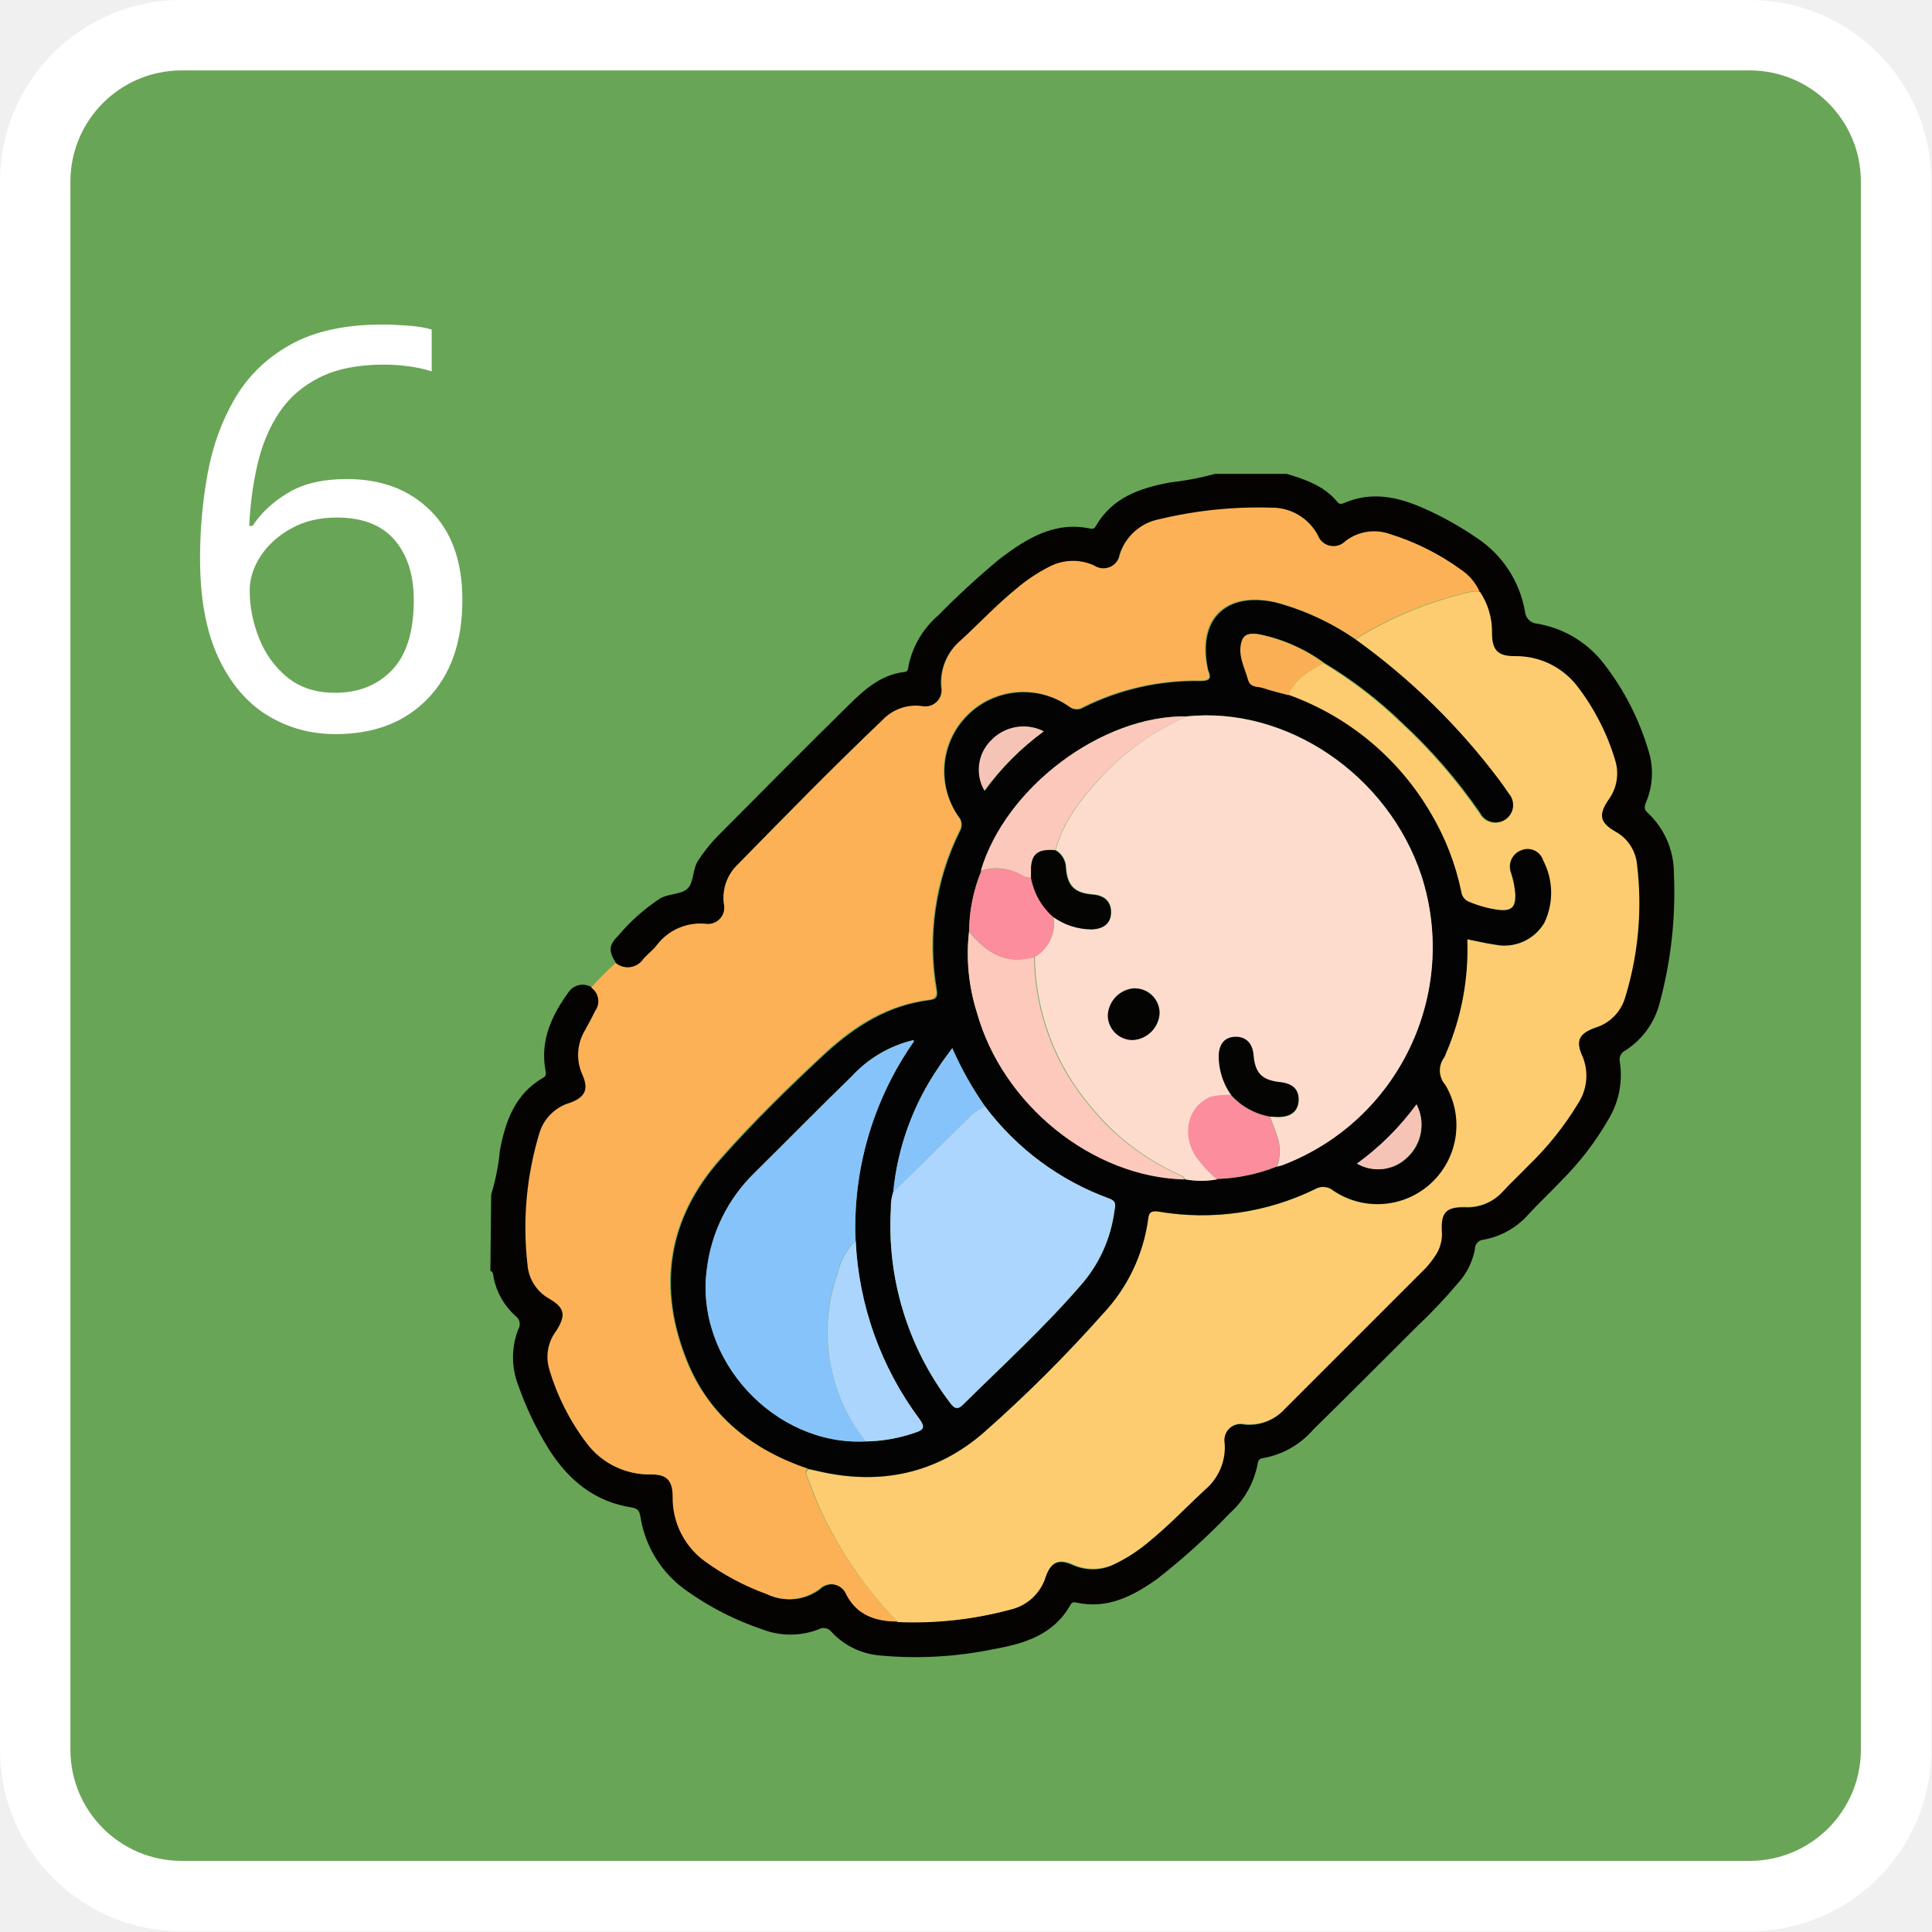
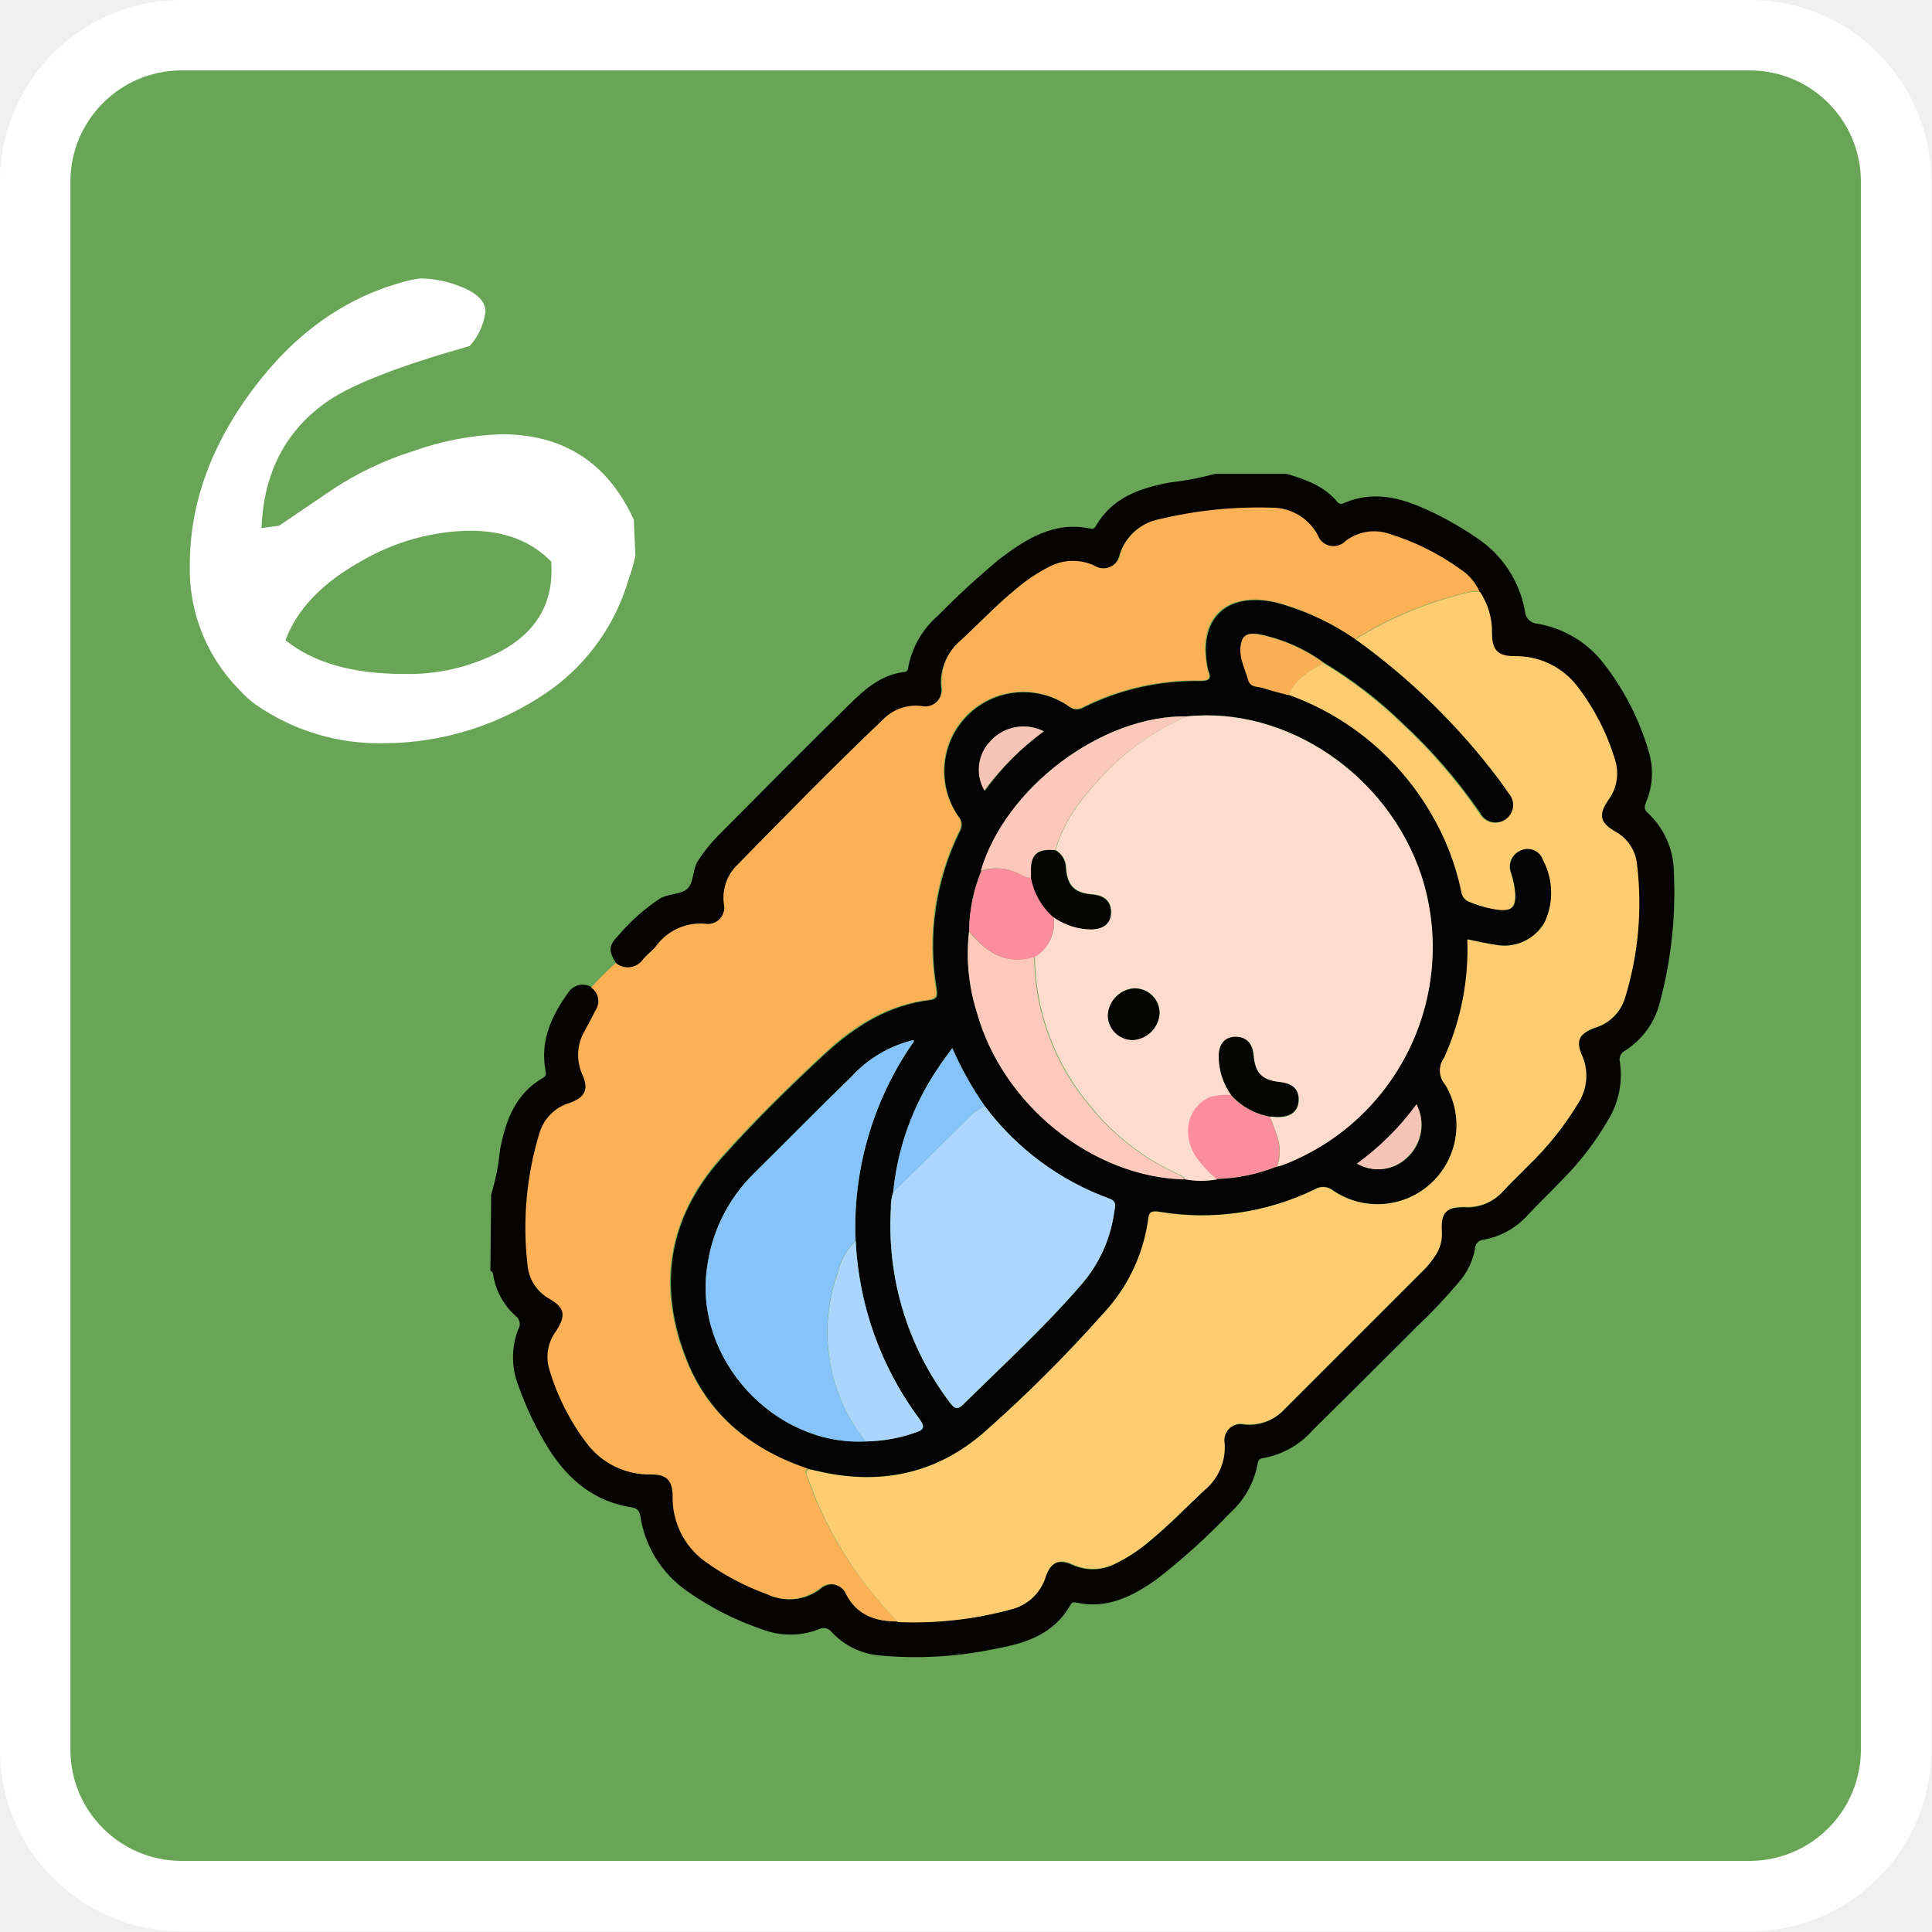
<svg xmlns="http://www.w3.org/2000/svg" viewBox="0 0 192.07 192.07">
  <defs>
-     <style>.cls-1{fill:#69a556;}.cls-2,.cls-3{fill:#fff;}.cls-3{font-size:55.47px;font-family:ACMESecretAgent, "A.C.M.E. Secret Agent";}.cls-4{fill:#040302;}.cls-5{fill:#fdb156;}.cls-6{fill:#fdcc70;}.cls-7{fill:#040303;}.cls-8{fill:#faaf55;}.cls-9{fill:#fddcce;}.cls-10{fill:#acd6fd;}.cls-11{fill:#87c3fb;}.cls-12{fill:#fcc9bc;}.cls-13{fill:#abd5fc;}.cls-14{fill:#fbc8bb;}.cls-15{fill:#fb8d9c;}.cls-16{fill:#f6c4b7;}.cls-17{fill:#040403;}</style>
+     <style>.cls-1{fill:#69a556;}.cls-2{fill:#fff;}.cls-3{fill:#040302;}.cls-4{fill:#fdb156;}.cls-5{fill:#fdcc70;}.cls-6{fill:#040303;}.cls-7{fill:#faaf55;}.cls-8{fill:#fddcce;}.cls-9{fill:#acd6fd;}.cls-10{fill:#87c3fb;}.cls-11{fill:#fcc9bc;}.cls-12{fill:#abd5fc;}.cls-13{fill:#fbc8bb;}.cls-14{fill:#fb8d9c;}.cls-15{fill:#f6c4b7;}.cls-16{fill:#040403;}</style>
  </defs>
  <g id="Capa_2" data-name="Capa 2">
    <g id="Capa_1-2" data-name="Capa 1">
      <rect class="cls-1" x="3.5" y="3.5" width="185.07" height="185.07" rx="14.53" />
      <path class="cls-2" d="M174,7a11.06,11.06,0,0,1,11,11V174a11.07,11.07,0,0,1-11,11H18A11.06,11.06,0,0,1,7,174V18A11.06,11.06,0,0,1,18,7H174m0-7H18A18.05,18.05,0,0,0,0,18V174a18.05,18.05,0,0,0,18,18H174a18.05,18.05,0,0,0,18-18V18A18.05,18.05,0,0,0,174,0Z" />
-       <text class="cls-3" transform="translate(16.84 72.42)">6</text>
-       <path class="cls-4" d="M48.83,118.76a22.11,22.11,0,0,0,.87-4.4c.57-3,1.53-5.61,4.3-7.22.36-.2.27-.45.22-.76-.53-3,.65-5.46,2.32-7.77a1.7,1.7,0,0,1,2.36-.41,1.64,1.64,0,0,1,.39,2.33c-.35.64-.71,1.27-1,1.91a4.73,4.73,0,0,0-.27,4.4c.66,1.46.3,2.26-1.24,2.82a4.45,4.45,0,0,0-3,2.93,32.32,32.32,0,0,0-1.21,13.15,4.23,4.23,0,0,0,2.11,3.36c1.62.93,1.79,1.67.74,3.24a4.27,4.27,0,0,0-.68,3.82,22.77,22.77,0,0,0,3.7,7.32,7.71,7.71,0,0,0,6.35,3.11c1.61,0,2.23.6,2.21,2.23a7.8,7.8,0,0,0,3.2,6.42,25.08,25.08,0,0,0,6.16,3.26,5,5,0,0,0,5.2-.52,1.66,1.66,0,0,1,2.7.56c1.1,2.06,2.89,2.69,5.06,2.67A36.78,36.78,0,0,0,100.5,160a4.78,4.78,0,0,0,3.42-3.24c.51-1.42,1.31-1.8,2.66-1.19a4.87,4.87,0,0,0,4.31-.11,16.08,16.08,0,0,0,3.34-2.2c2-1.61,3.7-3.43,5.55-5.15a5.46,5.46,0,0,0,1.91-4.57,1.65,1.65,0,0,1,2-1.91,4.72,4.72,0,0,0,4-1.53q7-7,14-14a9,9,0,0,0,.85-1.08,3.77,3.77,0,0,0,.74-2.58c-.1-1.85.45-2.44,2.29-2.41a4.7,4.7,0,0,0,3.79-1.54c.8-.88,1.68-1.68,2.5-2.54a30.45,30.45,0,0,0,5-6.25,5,5,0,0,0,.41-4.61c-.7-1.56-.35-2.3,1.27-2.89a4.37,4.37,0,0,0,2.93-2.86,31.9,31.9,0,0,0,1.21-13.38,4.16,4.16,0,0,0-2.13-3.22c-1.56-.89-1.73-1.66-.72-3.15a4.4,4.4,0,0,0,.69-3.93,22.77,22.77,0,0,0-3.72-7.31,7.68,7.68,0,0,0-6.26-3.06c-1.68,0-2.24-.58-2.27-2.29a7.16,7.16,0,0,0-1.2-4.11,5.21,5.21,0,0,0-1.83-2.16,24.4,24.4,0,0,0-7.14-3.57,4.68,4.68,0,0,0-4.34.7A1.67,1.67,0,0,1,131,53.2a5.13,5.13,0,0,0-4.64-2.65,42.27,42.27,0,0,0-11.15,1.14,5.09,5.09,0,0,0-3.92,3.47,1.68,1.68,0,0,1-2.6,1.13,5.06,5.06,0,0,0-4.52.17,16.54,16.54,0,0,0-3.14,2.1c-2,1.6-3.69,3.44-5.55,5.15a5.41,5.41,0,0,0-1.93,4.56,1.68,1.68,0,0,1-2,2,4.52,4.52,0,0,0-3.85,1.36c-4.9,4.67-9.64,9.51-14.38,14.35A4.58,4.58,0,0,0,72,89.87a1.63,1.63,0,0,1-1.82,2,5.42,5.42,0,0,0-4.83,2.1c-.41.5-.94.91-1.36,1.4a1.87,1.87,0,0,1-2.74.4c-.78-1.26-.75-1.78.27-2.82a19.45,19.45,0,0,1,4.1-3.63c.88-.51,2.13-.37,2.75-1s.47-1.86,1-2.71a15.15,15.15,0,0,1,2-2.51c4.31-4.34,8.61-8.69,13-13,1.55-1.53,3.16-3,5.49-3.29.43,0,.42-.37.47-.66a9,9,0,0,1,2.91-4.94,82.43,82.43,0,0,1,6.16-5.66c2.65-2,5.43-3.76,9-3a.45.45,0,0,0,.55-.27c1.64-2.81,4.34-3.75,7.33-4.31a30,30,0,0,0,4.52-.86h7.12c1.89.57,3.74,1.2,5.05,2.81.22.26.46.17.72.06,2.63-1.12,5.17-.61,7.66.47a32,32,0,0,1,5.42,3,11,11,0,0,1,4.84,7.36A1.3,1.3,0,0,0,152.8,62a10.58,10.58,0,0,1,6.71,4.06,26.25,26.25,0,0,1,4.39,8.62,7.41,7.41,0,0,1-.25,5.06c-.18.44-.23.73.17,1.08a8.17,8.17,0,0,1,2.59,6A42.13,42.13,0,0,1,165,99.7a7.94,7.94,0,0,1-3.41,4.73,1,1,0,0,0-.55,1.15,8.56,8.56,0,0,1-1.15,5.73,29,29,0,0,1-4.6,6c-1.1,1.17-2.28,2.27-3.37,3.45a7.78,7.78,0,0,1-4.41,2.48.93.93,0,0,0-.88.94A6.84,6.84,0,0,1,145,127.5a52.89,52.89,0,0,1-4.18,4.42c-3.41,3.4-6.81,6.82-10.26,10.2a8.56,8.56,0,0,1-5,2.84c-.49.06-.49.38-.56.72a8.84,8.84,0,0,1-2.75,4.77A66.73,66.73,0,0,1,115,157c-2.39,1.69-4.93,3-8,2.32-.24-.05-.42-.05-.57.21-1.69,3-4.56,3.87-7.65,4.42a38.34,38.34,0,0,1-11.41.62,7.36,7.36,0,0,1-4.72-2.35,1,1,0,0,0-1.27-.24,7.76,7.76,0,0,1-5.61,0,28.88,28.88,0,0,1-7.52-3.84,11.09,11.09,0,0,1-4.57-7.27c-.08-.51-.17-.88-.84-1-3.75-.56-6.37-2.76-8.33-5.88a32.62,32.62,0,0,1-3-6.3,7.67,7.67,0,0,1,0-5.5,1,1,0,0,0-.27-1.37,7,7,0,0,1-2.15-3.71c-.06-.26,0-.64-.34-.78Z" />
-       <path class="cls-5" d="M61.21,95.74a1.87,1.87,0,0,0,2.74-.4c.42-.49,1-.9,1.36-1.4a5.42,5.42,0,0,1,4.83-2.1,1.63,1.63,0,0,0,1.82-2,4.58,4.58,0,0,1,1.43-3.94c4.74-4.84,9.48-9.68,14.38-14.35a4.52,4.52,0,0,1,3.85-1.36,1.68,1.68,0,0,0,2-2,5.41,5.41,0,0,1,1.93-4.56c1.86-1.71,3.59-3.55,5.55-5.15a16.54,16.54,0,0,1,3.14-2.1,5.06,5.06,0,0,1,4.52-.17,1.68,1.68,0,0,0,2.6-1.13,5.09,5.09,0,0,1,3.92-3.47,42.27,42.27,0,0,1,11.15-1.14A5.13,5.13,0,0,1,131,53.2a1.67,1.67,0,0,0,2.78.57,4.68,4.68,0,0,1,4.34-.7,24.4,24.4,0,0,1,7.14,3.57,5.21,5.21,0,0,1,1.83,2.16,4.22,4.22,0,0,0-.8,0,37.41,37.41,0,0,0-11.58,4.73,25.65,25.65,0,0,0-8-3.7c-4.92-1.07-7.74,1.69-6.69,6.6a.9.9,0,0,0,.06.22c.32.79.1,1-.78,1a25,25,0,0,0-11.63,2.62,1.22,1.22,0,0,1-1.44-.07,7.87,7.87,0,0,0-11,10.92,1.22,1.22,0,0,1,.16,1.42,25.65,25.65,0,0,0-2.34,15.84c.11.65-.08.89-.7,1-4.09.5-7.39,2.54-10.34,5.27-3.62,3.36-7.16,6.82-10.43,10.52-5.27,6-6.31,12.84-3.31,20.19,2.24,5.47,6.55,8.79,12.07,10.64-.4.2-.24.5-.13.78.37,1,.72,1.93,1.13,2.87a39.85,39.85,0,0,0,7.85,11.54c-2.17,0-4-.61-5.06-2.67a1.66,1.66,0,0,0-2.7-.56,5,5,0,0,1-5.2.52,25.08,25.08,0,0,1-6.16-3.26,7.8,7.8,0,0,1-3.2-6.42c0-1.63-.6-2.25-2.21-2.23a7.71,7.71,0,0,1-6.35-3.11,22.77,22.77,0,0,1-3.7-7.32,4.27,4.27,0,0,1,.68-3.82c1-1.57.88-2.31-.74-3.24a4.23,4.23,0,0,1-2.11-3.36,32.32,32.32,0,0,1,1.21-13.15,4.45,4.45,0,0,1,3-2.93c1.54-.56,1.9-1.36,1.24-2.82a4.73,4.73,0,0,1,.27-4.4c.34-.64.7-1.27,1-1.91a1.64,1.64,0,0,0-.39-2.33A28.34,28.34,0,0,1,61.21,95.74Z" />
-       <path class="cls-6" d="M134.75,63.56a37.41,37.41,0,0,1,11.58-4.73,4.22,4.22,0,0,1,.8,0,7.16,7.16,0,0,1,1.2,4.11c0,1.71.59,2.3,2.27,2.29a7.68,7.68,0,0,1,6.26,3.06,22.77,22.77,0,0,1,3.72,7.31,4.4,4.4,0,0,1-.69,3.93c-1,1.49-.84,2.26.72,3.15a4.16,4.16,0,0,1,2.13,3.22,31.9,31.9,0,0,1-1.21,13.38,4.37,4.37,0,0,1-2.93,2.86c-1.62.59-2,1.33-1.27,2.89a5,5,0,0,1-.41,4.61,30.45,30.45,0,0,1-5,6.25c-.82.86-1.7,1.66-2.5,2.54a4.7,4.7,0,0,1-3.79,1.54c-1.84,0-2.39.56-2.29,2.41a3.77,3.77,0,0,1-.74,2.58,9,9,0,0,1-.85,1.08q-7,7-14,14a4.72,4.72,0,0,1-4,1.53,1.65,1.65,0,0,0-2,1.91,5.46,5.46,0,0,1-1.91,4.57c-1.85,1.72-3.6,3.54-5.55,5.15a16.08,16.08,0,0,1-3.34,2.2,4.87,4.87,0,0,1-4.31.11c-1.35-.61-2.15-.23-2.66,1.19A4.78,4.78,0,0,1,100.5,160a36.78,36.78,0,0,1-11.24,1.26,39.85,39.85,0,0,1-7.85-11.54c-.41-.94-.76-1.91-1.13-2.87-.11-.28-.27-.58.13-.78l.78.17c6.23,1.49,11.93.31,16.71-3.92a137.07,137.07,0,0,0,11.7-11.67,17.1,17.1,0,0,0,4.52-9.46c.09-.73.41-.82,1.06-.72a25.63,25.63,0,0,0,15.52-2.23,1.58,1.58,0,0,1,1.83.14,7.84,7.84,0,0,0,11.13-10.5,2.16,2.16,0,0,1-.11-2.74,3.12,3.12,0,0,0,.18-.42,26.1,26.1,0,0,0,2.11-11.33c1,.19,1.85.41,2.74.53a4.6,4.6,0,0,0,4.93-2.18,6.92,6.92,0,0,0-.13-6.19,1.61,1.61,0,0,0-2.17-1,1.73,1.73,0,0,0-1,2.27,9,9,0,0,1,.42,2.13c0,1.26-.38,1.66-1.66,1.53a11.43,11.43,0,0,1-2.86-.77,1.25,1.25,0,0,1-.87-1.06,25.34,25.34,0,0,0-3.07-7.86,26.9,26.9,0,0,0-14.12-11.66c.66-1.62,2.08-2.41,3.49-3.21a43.18,43.18,0,0,1,7.8,6,53.42,53.42,0,0,1,7.72,8.92,1.73,1.73,0,1,0,2.85-1.91c-.31-.48-.65-1-1-1.41A65.78,65.78,0,0,0,134.75,63.56Z" />
-       <path class="cls-7" d="M134.75,63.56A65.78,65.78,0,0,1,149,77.48c.34.46.68.93,1,1.41a1.73,1.73,0,1,1-2.85,1.91,53.42,53.42,0,0,0-7.72-8.92,43.18,43.18,0,0,0-7.8-6,16.48,16.48,0,0,0-6.44-2.83c-.66-.11-1.42-.13-1.67.62-.47,1.37.25,2.6.61,3.88.23.82,1,.65,1.48.83.83.28,1.68.48,2.53.71A26.9,26.9,0,0,1,142.2,80.77a25.34,25.34,0,0,1,3.07,7.86,1.25,1.25,0,0,0,.87,1.06,11.43,11.43,0,0,0,2.86.77c1.28.13,1.69-.27,1.66-1.53a9,9,0,0,0-.42-2.13,1.73,1.73,0,0,1,1-2.27,1.61,1.61,0,0,1,2.17,1,6.92,6.92,0,0,1,.13,6.19,4.6,4.6,0,0,1-4.93,2.18c-.89-.12-1.78-.34-2.74-.53a26.1,26.1,0,0,1-2.11,11.33,3.12,3.12,0,0,1-.18.42,2.16,2.16,0,0,0,.11,2.74,7.84,7.84,0,0,1-11.13,10.5,1.58,1.58,0,0,0-1.83-.14,25.63,25.63,0,0,1-15.52,2.23c-.65-.1-1,0-1.06.72a17.1,17.1,0,0,1-4.52,9.46,137.07,137.07,0,0,1-11.7,11.67c-4.78,4.23-10.48,5.41-16.71,3.92l-.78-.17c-5.52-1.85-9.83-5.17-12.07-10.64-3-7.35-2-14.23,3.31-20.19,3.27-3.7,6.81-7.16,10.43-10.52,3-2.73,6.25-4.77,10.34-5.27.62-.07.81-.31.7-1A25.65,25.65,0,0,1,95.46,82.6a1.22,1.22,0,0,0-.16-1.42,7.87,7.87,0,0,1,11-10.92,1.22,1.22,0,0,0,1.44.07,25,25,0,0,1,11.63-2.62c.88,0,1.1-.24.78-1a.9.9,0,0,1-.06-.22c-1-4.91,1.77-7.67,6.69-6.6A25.65,25.65,0,0,1,134.75,63.56Zm-37.19,23a16.27,16.27,0,0,0-1.22,6,19.3,19.3,0,0,0,.76,8c2.55,9.23,11.5,16.43,20.65,16.65a8.82,8.82,0,0,0,3.2,0,17.56,17.56,0,0,0,6-1.24c.15,0,.3-.06.44-.11a23.19,23.19,0,0,0,13.91-28.8C138,77,127.9,70.18,118,71.22,109.55,71.07,99.94,78.31,97.56,86.59ZM86.05,143.3a15.58,15.58,0,0,0,4.92-.87c.91-.28,1-.58.43-1.37a31.93,31.93,0,0,1-.56-37.48s0-.12,0-.18A12.11,12.11,0,0,0,84.68,107c-3.27,3.17-6.45,6.42-9.69,9.62a16,16,0,0,0-4.72,9.56C69.07,135.15,77,143.76,86.05,143.3Zm2.75-24.76a4.42,4.42,0,0,0-.23,1.58,29.09,29.09,0,0,0,5.86,19.33c.5.68.8.72,1.36.16,3.92-3.87,8-7.59,11.6-11.76a13.83,13.83,0,0,0,3.39-7.39c.07-.49.3-1-.5-1.28A27,27,0,0,1,97.93,110a33.56,33.56,0,0,1-3.26-5.8c-.51.72-1,1.29-1.35,1.89A26.49,26.49,0,0,0,88.8,118.54Zm15-45.83a4.43,4.43,0,0,0-5.29,1,4.09,4.09,0,0,0-.61,4.92A27.15,27.15,0,0,1,103.76,72.71Zm37.06,37.07a26.8,26.8,0,0,1-5.89,5.9,4.13,4.13,0,0,0,5-.64A4.42,4.42,0,0,0,140.82,109.78Z" />
-       <path class="cls-8" d="M128.08,69.11c-.85-.23-1.7-.43-2.53-.71-.53-.18-1.25,0-1.48-.83-.36-1.28-1.08-2.51-.61-3.88.25-.75,1-.73,1.67-.62a16.48,16.48,0,0,1,6.44,2.83C130.16,66.7,128.74,67.49,128.08,69.11Z" />
-       <path class="cls-9" d="M118,71.22c9.93-1,20,5.82,23.32,15.85a23.19,23.19,0,0,1-13.91,28.8c-.14,0-.29.07-.44.11a4.63,4.63,0,0,0,.15-2.55,21.72,21.72,0,0,0-.87-2.41l.8.06c1.29,0,2-.57,2.07-1.64s-.56-1.68-1.87-1.82c-1.77-.19-2.46-.9-2.61-2.7-.1-1.18-.73-1.81-1.79-1.8s-1.59.65-1.66,1.78a6.64,6.64,0,0,0,1.23,4,6.7,6.7,0,0,0-2,.19c-2.16.9-2.88,3.47-1.6,5.72a11.89,11.89,0,0,0,2.2,2.44,8.82,8.82,0,0,1-3.2,0c-.15-.36-.51-.44-.81-.59a23.88,23.88,0,0,1-8.57-6.67,23.28,23.28,0,0,1-5.56-14.87,3.9,3.9,0,0,0,1.86-4,6.64,6.64,0,0,0,3.85,1.24c1.21-.06,1.88-.62,1.89-1.68s-.63-1.68-1.82-1.78c-1.78-.14-2.52-.83-2.66-2.63a2.06,2.06,0,0,0-1.05-1.78c.9-3.2,3-5.65,5.21-7.93A24.92,24.92,0,0,1,118,71.22Zm-5.13,27a2.82,2.82,0,0,0-2.71,2.7,2.47,2.47,0,0,0,2.49,2.44,2.82,2.82,0,0,0,2.65-2.64A2.46,2.46,0,0,0,112.84,98.26Z" />
-       <path class="cls-10" d="M97.93,110a27,27,0,0,0,12.35,9.15c.8.28.57.79.5,1.28a13.83,13.83,0,0,1-3.39,7.39c-3.61,4.17-7.68,7.89-11.6,11.76-.56.56-.86.52-1.36-.16a29.09,29.09,0,0,1-5.86-19.33,4.42,4.42,0,0,1,.23-1.58l7.39-7.28A4.36,4.36,0,0,1,97.93,110Z" />
-       <path class="cls-11" d="M86.05,143.3c-9.07.46-17-8.15-15.78-17.13A16,16,0,0,1,75,116.61c3.24-3.2,6.42-6.45,9.69-9.62a12.11,12.11,0,0,1,6.12-3.59c0,.06.07.15,0,.18a32.48,32.48,0,0,0-5.77,19.77,6.54,6.54,0,0,0-1.79,3.22A17.47,17.47,0,0,0,86.05,143.3Z" />
-       <path class="cls-12" d="M102.81,95.1A23.28,23.28,0,0,0,108.37,110a23.88,23.88,0,0,0,8.57,6.67c.3.15.66.23.81.59-9.15-.22-18.1-7.42-20.65-16.65a19.3,19.3,0,0,1-.76-8C98,94.67,100,96,102.81,95.1Z" />
-       <path class="cls-13" d="M86.05,143.3a17.47,17.47,0,0,1-2.77-16.73,6.54,6.54,0,0,1,1.79-3.22,32.31,32.31,0,0,0,6.33,17.71c.58.79.48,1.09-.43,1.37A15.58,15.58,0,0,1,86.05,143.3Z" />
-       <path class="cls-14" d="M118,71.22a24.92,24.92,0,0,0-7.88,5.36c-2.24,2.28-4.31,4.73-5.21,7.93-1.67-.15-2.34.34-2.41,1.76,0,.33,0,.68,0,1a1.76,1.76,0,0,1-1-.3,4.93,4.93,0,0,0-4-.4C99.94,78.31,109.55,71.07,118,71.22Z" />
-       <path class="cls-15" d="M126.22,111a21.72,21.72,0,0,1,.87,2.41,4.63,4.63,0,0,1-.15,2.55,17.56,17.56,0,0,1-6,1.24,11.89,11.89,0,0,1-2.2-2.44c-1.28-2.25-.56-4.82,1.6-5.72a6.7,6.7,0,0,1,2-.19A6.77,6.77,0,0,0,126.22,111Z" />
-       <path class="cls-15" d="M97.56,86.59a4.93,4.93,0,0,1,4,.4,1.76,1.76,0,0,0,1,.3,6.8,6.8,0,0,0,2.17,3.85,3.9,3.9,0,0,1-1.86,4C100,96,98,94.67,96.34,92.55A16.27,16.27,0,0,1,97.56,86.59Z" />
-       <path class="cls-11" d="M97.93,110a4.36,4.36,0,0,0-1.74,1.23l-7.39,7.28a26.49,26.49,0,0,1,4.52-12.42c.39-.6.84-1.17,1.35-1.89A33.56,33.56,0,0,0,97.93,110Z" />
-       <path class="cls-16" d="M103.76,72.71a27.15,27.15,0,0,0-5.9,5.87,4.09,4.09,0,0,1,.61-4.92A4.43,4.43,0,0,1,103.76,72.71Z" />
-       <path class="cls-16" d="M140.82,109.78a4.42,4.42,0,0,1-.93,5.26,4.13,4.13,0,0,1-5,.64A26.8,26.8,0,0,0,140.82,109.78Z" />
-       <path class="cls-17" d="M126.22,111a6.77,6.77,0,0,1-3.83-2.15,6.64,6.64,0,0,1-1.23-4c.07-1.13.64-1.76,1.66-1.78s1.69.62,1.79,1.8c.15,1.8.84,2.51,2.61,2.7,1.31.14,1.91.73,1.87,1.82s-.78,1.65-2.07,1.64Z" />
-       <path class="cls-17" d="M104.67,91.14a6.8,6.8,0,0,1-2.17-3.85c0-.34,0-.69,0-1,.07-1.42.74-1.91,2.41-1.76a2.06,2.06,0,0,1,1.05,1.78c.14,1.8.88,2.49,2.66,2.63,1.19.1,1.83.72,1.82,1.78s-.68,1.62-1.89,1.68A6.64,6.64,0,0,1,104.67,91.14Z" />
-       <path class="cls-17" d="M112.84,98.26a2.46,2.46,0,0,1,2.43,2.5,2.82,2.82,0,0,1-2.65,2.64,2.47,2.47,0,0,1-2.49-2.44A2.82,2.82,0,0,1,112.84,98.26Z" />
+       <path class="cls-2" d="M63.16,55.25a13.85,13.85,0,0,1-.65,2.28,20.6,20.6,0,0,1-7.7,11A28.84,28.84,0,0,1,38,73.89a21.44,21.44,0,0,1-12.52-3.8,9.87,9.87,0,0,1-1.68-1.51,17,17,0,0,1-4.93-12.41q0-9,6.15-17.31T39.81,28.11a12,12,0,0,1,1.95-.43,10.92,10.92,0,0,1,3.9.76c1.73.65,2.6,1.49,2.6,2.54a6.19,6.19,0,0,1-1.57,3.42q-10.29,2.91-14,5.41Q26.32,44.15,26,52.49l1.74-.22L33,48.7a31.61,31.61,0,0,1,8.07-3.85,28.76,28.76,0,0,1,8.78-1.68q9.27,0,13.16,8.5C63.1,53.84,63.16,55,63.16,55.25Zm-8.35.6c-2-2.06-4.65-3.09-8.12-3.09a22.05,22.05,0,0,0-10.73,3Q30.11,59,28.38,63.65,32.55,67,40.08,67a19.63,19.63,0,0,0,9.75-2.28q5-2.72,5-8Z" />
+       <path class="cls-3" d="M48.83,118.76a22.11,22.11,0,0,0,.87-4.4c.57-3,1.53-5.61,4.3-7.22.36-.2.27-.45.22-.76-.53-3,.65-5.46,2.32-7.77a1.7,1.7,0,0,1,2.36-.41,1.64,1.64,0,0,1,.39,2.33c-.35.64-.71,1.27-1,1.91a4.73,4.73,0,0,0-.27,4.4c.66,1.46.3,2.26-1.24,2.82a4.45,4.45,0,0,0-3,2.93,32.32,32.32,0,0,0-1.21,13.15,4.23,4.23,0,0,0,2.11,3.36c1.62.93,1.79,1.67.74,3.24a4.27,4.27,0,0,0-.68,3.82,22.77,22.77,0,0,0,3.7,7.32,7.71,7.71,0,0,0,6.35,3.11c1.61,0,2.23.6,2.21,2.23a7.8,7.8,0,0,0,3.2,6.42,25.08,25.08,0,0,0,6.16,3.26,5,5,0,0,0,5.2-.52,1.66,1.66,0,0,1,2.7.56c1.1,2.06,2.89,2.69,5.06,2.67A36.78,36.78,0,0,0,100.5,160a4.78,4.78,0,0,0,3.42-3.24c.51-1.42,1.31-1.8,2.66-1.19a4.87,4.87,0,0,0,4.31-.11,16.08,16.08,0,0,0,3.34-2.2c2-1.61,3.7-3.43,5.55-5.15a5.46,5.46,0,0,0,1.91-4.57,1.65,1.65,0,0,1,2-1.91,4.72,4.72,0,0,0,4-1.53q7-7,14-14a9,9,0,0,0,.85-1.08,3.77,3.77,0,0,0,.74-2.58c-.1-1.85.45-2.44,2.29-2.41a4.7,4.7,0,0,0,3.79-1.54c.8-.88,1.68-1.68,2.5-2.54a30.45,30.45,0,0,0,5-6.25,5,5,0,0,0,.41-4.61c-.7-1.56-.35-2.3,1.27-2.89a4.37,4.37,0,0,0,2.93-2.86,31.9,31.9,0,0,0,1.21-13.38,4.16,4.16,0,0,0-2.13-3.22c-1.56-.89-1.73-1.66-.72-3.15a4.4,4.4,0,0,0,.69-3.93,22.77,22.77,0,0,0-3.72-7.31,7.68,7.68,0,0,0-6.26-3.06c-1.68,0-2.24-.58-2.27-2.29a7.16,7.16,0,0,0-1.2-4.11,5.21,5.21,0,0,0-1.83-2.16,24.4,24.4,0,0,0-7.14-3.57,4.68,4.68,0,0,0-4.34.7A1.67,1.67,0,0,1,131,53.2a5.13,5.13,0,0,0-4.64-2.65,42.27,42.27,0,0,0-11.15,1.14,5.09,5.09,0,0,0-3.92,3.47,1.68,1.68,0,0,1-2.6,1.13,5.06,5.06,0,0,0-4.52.17,16.54,16.54,0,0,0-3.14,2.1c-2,1.6-3.69,3.44-5.55,5.15a5.41,5.41,0,0,0-1.93,4.56,1.68,1.68,0,0,1-2,2,4.52,4.52,0,0,0-3.85,1.36c-4.9,4.67-9.64,9.51-14.38,14.35A4.58,4.58,0,0,0,72,89.87a1.63,1.63,0,0,1-1.82,2,5.42,5.42,0,0,0-4.83,2.1c-.41.5-.94.91-1.36,1.4a1.87,1.87,0,0,1-2.74.4c-.78-1.26-.75-1.78.27-2.82a19.45,19.45,0,0,1,4.1-3.63c.88-.51,2.13-.37,2.75-1s.47-1.86,1-2.71a15.15,15.15,0,0,1,2-2.51c4.31-4.34,8.61-8.69,13-13,1.55-1.53,3.16-3,5.49-3.29.43,0,.42-.37.47-.66a9,9,0,0,1,2.91-4.94,82.43,82.43,0,0,1,6.16-5.66c2.65-2,5.43-3.76,9-3a.45.45,0,0,0,.55-.27c1.64-2.81,4.34-3.75,7.33-4.31a30,30,0,0,0,4.52-.86h7.12c1.89.57,3.74,1.2,5.05,2.81.22.26.46.17.72.06,2.63-1.12,5.17-.61,7.66.47a32,32,0,0,1,5.42,3,11,11,0,0,1,4.84,7.36A1.3,1.3,0,0,0,152.8,62a10.58,10.58,0,0,1,6.71,4.06,26.25,26.25,0,0,1,4.39,8.62,7.41,7.41,0,0,1-.25,5.06c-.18.44-.23.73.17,1.08a8.17,8.17,0,0,1,2.59,6A42.13,42.13,0,0,1,165,99.7a7.94,7.94,0,0,1-3.41,4.73,1,1,0,0,0-.55,1.15,8.56,8.56,0,0,1-1.15,5.73,29,29,0,0,1-4.6,6c-1.1,1.17-2.28,2.27-3.37,3.45a7.78,7.78,0,0,1-4.41,2.48.93.93,0,0,0-.88.94A6.84,6.84,0,0,1,145,127.5a52.89,52.89,0,0,1-4.18,4.42c-3.41,3.4-6.81,6.82-10.26,10.2a8.56,8.56,0,0,1-5,2.84c-.49.06-.49.38-.56.72a8.84,8.84,0,0,1-2.75,4.77A66.73,66.73,0,0,1,115,157c-2.39,1.69-4.93,3-8,2.32-.24-.05-.42-.05-.57.21-1.69,3-4.56,3.87-7.65,4.42a38.34,38.34,0,0,1-11.41.62,7.36,7.36,0,0,1-4.72-2.35,1,1,0,0,0-1.27-.24,7.76,7.76,0,0,1-5.61,0,28.88,28.88,0,0,1-7.52-3.84,11.09,11.09,0,0,1-4.57-7.28c-.08-.5-.17-.87-.84-1-3.75-.56-6.37-2.76-8.33-5.88a32.62,32.62,0,0,1-3-6.3,7.67,7.67,0,0,1,0-5.5,1,1,0,0,0-.27-1.37,7,7,0,0,1-2.15-3.71c-.06-.26,0-.64-.34-.78Z" />
+       <path class="cls-4" d="M61.21,95.74a1.87,1.87,0,0,0,2.74-.4c.42-.49,1-.9,1.36-1.4a5.42,5.42,0,0,1,4.83-2.1,1.63,1.63,0,0,0,1.82-2,4.58,4.58,0,0,1,1.43-3.94c4.74-4.84,9.48-9.68,14.38-14.35a4.52,4.52,0,0,1,3.85-1.36,1.68,1.68,0,0,0,2-2,5.41,5.41,0,0,1,1.93-4.56c1.86-1.71,3.59-3.55,5.55-5.15a16.54,16.54,0,0,1,3.14-2.1,5.06,5.06,0,0,1,4.52-.17,1.68,1.68,0,0,0,2.6-1.13,5.09,5.09,0,0,1,3.92-3.47,42.27,42.27,0,0,1,11.15-1.14A5.13,5.13,0,0,1,131,53.2a1.67,1.67,0,0,0,2.78.57,4.68,4.68,0,0,1,4.34-.7,24.4,24.4,0,0,1,7.14,3.57,5.21,5.21,0,0,1,1.83,2.16,4.22,4.22,0,0,0-.8,0,37.41,37.41,0,0,0-11.58,4.73,25.65,25.65,0,0,0-8-3.7c-4.92-1.07-7.74,1.69-6.69,6.6a.9.9,0,0,0,.06.22c.32.79.1,1-.78,1a25,25,0,0,0-11.63,2.62,1.22,1.22,0,0,1-1.44-.07,7.87,7.87,0,0,0-11,10.92,1.22,1.22,0,0,1,.16,1.42,25.65,25.65,0,0,0-2.34,15.84c.11.65-.08.89-.7,1-4.09.5-7.39,2.54-10.34,5.27-3.62,3.36-7.16,6.82-10.43,10.52-5.27,6-6.31,12.84-3.31,20.19,2.24,5.47,6.55,8.79,12.07,10.64-.4.2-.24.5-.13.78.37,1,.72,1.93,1.13,2.87a39.85,39.85,0,0,0,7.85,11.54c-2.17,0-4-.61-5.06-2.67a1.66,1.66,0,0,0-2.7-.56,5,5,0,0,1-5.2.52,25.08,25.08,0,0,1-6.16-3.26,7.8,7.8,0,0,1-3.2-6.42c0-1.63-.6-2.25-2.21-2.23a7.71,7.71,0,0,1-6.35-3.11,22.77,22.77,0,0,1-3.7-7.32,4.27,4.27,0,0,1,.68-3.82c1-1.57.88-2.31-.74-3.24a4.23,4.23,0,0,1-2.11-3.36,32.32,32.32,0,0,1,1.21-13.15,4.45,4.45,0,0,1,3-2.93c1.54-.56,1.9-1.36,1.24-2.82a4.73,4.73,0,0,1,.27-4.4c.34-.64.7-1.27,1-1.91a1.64,1.64,0,0,0-.39-2.33A28.34,28.34,0,0,1,61.21,95.74Z" />
+       <path class="cls-5" d="M134.75,63.56a37.41,37.41,0,0,1,11.58-4.73,4.22,4.22,0,0,1,.8,0,7.16,7.16,0,0,1,1.2,4.11c0,1.71.59,2.3,2.27,2.29a7.68,7.68,0,0,1,6.26,3.06,22.77,22.77,0,0,1,3.72,7.31,4.4,4.4,0,0,1-.69,3.93c-1,1.49-.84,2.26.72,3.15a4.16,4.16,0,0,1,2.13,3.22,31.9,31.9,0,0,1-1.21,13.38,4.37,4.37,0,0,1-2.93,2.86c-1.62.59-2,1.33-1.27,2.89a5,5,0,0,1-.41,4.61,30.45,30.45,0,0,1-5,6.25c-.82.86-1.7,1.66-2.5,2.54a4.7,4.7,0,0,1-3.79,1.54c-1.84,0-2.39.56-2.29,2.41a3.77,3.77,0,0,1-.74,2.58,9,9,0,0,1-.85,1.08q-7,7-14,14a4.72,4.72,0,0,1-4,1.53,1.65,1.65,0,0,0-2,1.91,5.46,5.46,0,0,1-1.91,4.57c-1.85,1.72-3.6,3.54-5.55,5.15a16.08,16.08,0,0,1-3.34,2.2,4.87,4.87,0,0,1-4.31.11c-1.35-.61-2.15-.23-2.66,1.19A4.78,4.78,0,0,1,100.5,160a36.78,36.78,0,0,1-11.24,1.26,39.85,39.85,0,0,1-7.85-11.54c-.41-.94-.76-1.91-1.13-2.87-.11-.28-.27-.58.13-.78l.78.17c6.23,1.49,11.93.31,16.71-3.92a137.07,137.07,0,0,0,11.7-11.67,17.1,17.1,0,0,0,4.52-9.46c.09-.73.41-.82,1.06-.72a25.63,25.63,0,0,0,15.52-2.23,1.58,1.58,0,0,1,1.83.14,7.84,7.84,0,0,0,11.13-10.5,2.16,2.16,0,0,1-.11-2.74,3.12,3.12,0,0,0,.18-.42,26.1,26.1,0,0,0,2.11-11.33c1,.19,1.85.41,2.74.53a4.6,4.6,0,0,0,4.93-2.18,6.92,6.92,0,0,0-.13-6.19,1.61,1.61,0,0,0-2.17-1,1.73,1.73,0,0,0-1,2.27,9,9,0,0,1,.42,2.13c0,1.26-.38,1.66-1.66,1.53a11.43,11.43,0,0,1-2.86-.77,1.25,1.25,0,0,1-.87-1.06,25.34,25.34,0,0,0-3.07-7.86,26.9,26.9,0,0,0-14.12-11.66c.66-1.62,2.08-2.41,3.49-3.21a43.18,43.18,0,0,1,7.8,6,53.42,53.42,0,0,1,7.72,8.92,1.73,1.73,0,1,0,2.85-1.91c-.31-.48-.65-1-1-1.41A65.78,65.78,0,0,0,134.75,63.56Z" />
+       <path class="cls-6" d="M134.75,63.56A65.78,65.78,0,0,1,149,77.48c.34.46.68.93,1,1.41a1.73,1.73,0,1,1-2.85,1.91,53.42,53.42,0,0,0-7.72-8.92,43.18,43.18,0,0,0-7.8-6,16.48,16.48,0,0,0-6.44-2.83c-.66-.11-1.42-.13-1.67.62-.47,1.37.25,2.6.61,3.88.23.82,1,.65,1.48.83.83.28,1.68.48,2.53.71A26.9,26.9,0,0,1,142.2,80.77a25.34,25.34,0,0,1,3.07,7.86,1.25,1.25,0,0,0,.87,1.06,11.43,11.43,0,0,0,2.86.77c1.28.13,1.69-.27,1.66-1.53a9,9,0,0,0-.42-2.13,1.73,1.73,0,0,1,1-2.27,1.61,1.61,0,0,1,2.17,1,6.92,6.92,0,0,1,.13,6.19,4.6,4.6,0,0,1-4.93,2.18c-.89-.12-1.78-.34-2.74-.53a26.1,26.1,0,0,1-2.11,11.33,3.12,3.12,0,0,1-.18.42,2.16,2.16,0,0,0,.11,2.74,7.84,7.84,0,0,1-11.13,10.5,1.58,1.58,0,0,0-1.83-.14,25.63,25.63,0,0,1-15.52,2.23c-.65-.1-1,0-1.06.72a17.1,17.1,0,0,1-4.52,9.46,137.07,137.07,0,0,1-11.7,11.67c-4.78,4.23-10.48,5.41-16.71,3.92l-.78-.17c-5.52-1.85-9.83-5.17-12.07-10.64-3-7.35-2-14.23,3.31-20.19,3.27-3.7,6.81-7.16,10.43-10.52,3-2.73,6.25-4.77,10.34-5.27.62-.07.81-.31.7-1A25.65,25.65,0,0,1,95.46,82.6a1.22,1.22,0,0,0-.16-1.42,7.87,7.87,0,0,1,11-10.92,1.22,1.22,0,0,0,1.44.07,25,25,0,0,1,11.63-2.62c.88,0,1.1-.24.78-1a.9.9,0,0,1-.06-.22c-1-4.91,1.77-7.67,6.69-6.6A25.65,25.65,0,0,1,134.75,63.56Zm-37.19,23a16.27,16.27,0,0,0-1.22,6,19.3,19.3,0,0,0,.76,8c2.55,9.23,11.5,16.43,20.65,16.65a8.82,8.82,0,0,0,3.2,0,17.56,17.56,0,0,0,6-1.24c.15,0,.3-.06.44-.11a23.19,23.19,0,0,0,13.91-28.8C138,77,127.9,70.18,118,71.22,109.55,71.07,99.94,78.31,97.56,86.59ZM86.05,143.3a15.58,15.58,0,0,0,4.92-.87c.91-.28,1-.59.43-1.37a31.93,31.93,0,0,1-.56-37.48s0-.12,0-.18A12.11,12.11,0,0,0,84.68,107c-3.27,3.17-6.45,6.42-9.69,9.62a16,16,0,0,0-4.72,9.56C69.07,135.15,77,143.76,86.05,143.3Zm2.75-24.76a4.42,4.42,0,0,0-.23,1.58,29.09,29.09,0,0,0,5.86,19.33c.5.68.8.72,1.36.16,3.92-3.87,8-7.59,11.6-11.76a13.83,13.83,0,0,0,3.39-7.39c.07-.49.3-1-.5-1.28A27,27,0,0,1,97.93,110a33.56,33.56,0,0,1-3.26-5.8c-.51.72-1,1.29-1.35,1.89A26.49,26.49,0,0,0,88.8,118.54Zm15-45.83a4.42,4.42,0,0,0-5.29,1,4.09,4.09,0,0,0-.61,4.92A27.15,27.15,0,0,1,103.76,72.71Zm37.06,37.07a26.8,26.8,0,0,1-5.89,5.9,4.13,4.13,0,0,0,5-.64A4.42,4.42,0,0,0,140.82,109.78Z" />
+       <path class="cls-7" d="M128.08,69.11c-.85-.23-1.7-.43-2.53-.71-.53-.18-1.25,0-1.48-.83-.36-1.28-1.08-2.51-.61-3.88.25-.75,1-.73,1.67-.62a16.48,16.48,0,0,1,6.44,2.83C130.16,66.7,128.74,67.49,128.08,69.11Z" />
+       <path class="cls-8" d="M118,71.22c9.93-1,20,5.82,23.32,15.85a23.19,23.19,0,0,1-13.91,28.8c-.14,0-.29.07-.44.11a4.63,4.63,0,0,0,.15-2.55,21.72,21.72,0,0,0-.87-2.41l.8.06c1.29,0,2-.57,2.07-1.64s-.56-1.68-1.87-1.82c-1.77-.19-2.46-.9-2.61-2.7-.1-1.18-.73-1.81-1.79-1.8s-1.59.65-1.66,1.78a6.64,6.64,0,0,0,1.23,4,6.7,6.7,0,0,0-2,.19c-2.16.9-2.88,3.47-1.6,5.72a11.89,11.89,0,0,0,2.2,2.44,8.82,8.82,0,0,1-3.2,0c-.15-.36-.51-.44-.81-.59a23.88,23.88,0,0,1-8.57-6.67,23.28,23.28,0,0,1-5.56-14.87,3.9,3.9,0,0,0,1.86-4,6.64,6.64,0,0,0,3.85,1.24c1.21-.06,1.88-.62,1.89-1.68s-.63-1.68-1.82-1.78c-1.78-.14-2.52-.83-2.66-2.63a2.06,2.06,0,0,0-1.05-1.78c.9-3.2,3-5.65,5.21-7.93A24.92,24.92,0,0,1,118,71.22Zm-5.13,27a2.82,2.82,0,0,0-2.71,2.7,2.48,2.48,0,0,0,2.49,2.44,2.82,2.82,0,0,0,2.65-2.64A2.46,2.46,0,0,0,112.84,98.26Z" />
+       <path class="cls-9" d="M97.93,110a27,27,0,0,0,12.35,9.15c.8.28.57.79.5,1.28a13.83,13.83,0,0,1-3.39,7.39c-3.61,4.17-7.68,7.89-11.6,11.76-.56.56-.86.52-1.36-.16a29.09,29.09,0,0,1-5.86-19.33,4.42,4.42,0,0,1,.23-1.58l7.39-7.28A4.36,4.36,0,0,1,97.93,110Z" />
+       <path class="cls-10" d="M86.05,143.3c-9.07.46-17-8.15-15.78-17.13A16,16,0,0,1,75,116.61c3.24-3.2,6.42-6.45,9.69-9.62a12.11,12.11,0,0,1,6.12-3.59c0,.06.07.15,0,.18a32.48,32.48,0,0,0-5.77,19.77,6.54,6.54,0,0,0-1.79,3.22A17.47,17.47,0,0,0,86.05,143.3Z" />
+       <path class="cls-11" d="M102.81,95.1A23.28,23.28,0,0,0,108.37,110a23.88,23.88,0,0,0,8.57,6.67c.3.15.66.23.81.59-9.15-.22-18.1-7.42-20.65-16.65a19.3,19.3,0,0,1-.76-8C98,94.67,100,96,102.81,95.1Z" />
+       <path class="cls-12" d="M86.05,143.3a17.47,17.47,0,0,1-2.77-16.73,6.54,6.54,0,0,1,1.79-3.22,32.31,32.31,0,0,0,6.33,17.71c.58.78.48,1.09-.43,1.37A15.58,15.58,0,0,1,86.05,143.3Z" />
+       <path class="cls-13" d="M118,71.22a24.92,24.92,0,0,0-7.88,5.36c-2.24,2.28-4.31,4.73-5.21,7.93-1.67-.15-2.34.34-2.41,1.76,0,.33,0,.68,0,1a1.76,1.76,0,0,1-1-.3,4.93,4.93,0,0,0-4-.4C99.94,78.31,109.55,71.07,118,71.22Z" />
+       <path class="cls-14" d="M126.22,111a21.72,21.72,0,0,1,.87,2.41,4.63,4.63,0,0,1-.15,2.55,17.56,17.56,0,0,1-6,1.24,11.89,11.89,0,0,1-2.2-2.44c-1.28-2.25-.56-4.82,1.6-5.72a6.7,6.7,0,0,1,2-.19A6.77,6.77,0,0,0,126.22,111Z" />
+       <path class="cls-14" d="M97.56,86.59a4.93,4.93,0,0,1,4,.4,1.76,1.76,0,0,0,1,.3,6.8,6.8,0,0,0,2.17,3.85,3.9,3.9,0,0,1-1.86,4C100,96,98,94.67,96.34,92.55A16.27,16.27,0,0,1,97.56,86.59Z" />
+       <path class="cls-10" d="M97.93,110a4.36,4.36,0,0,0-1.74,1.23l-7.39,7.28a26.49,26.49,0,0,1,4.52-12.42c.39-.6.84-1.17,1.35-1.89A33.56,33.56,0,0,0,97.93,110Z" />
+       <path class="cls-15" d="M103.76,72.71a27.15,27.15,0,0,0-5.9,5.87,4.09,4.09,0,0,1,.61-4.92A4.42,4.42,0,0,1,103.76,72.71Z" />
+       <path class="cls-15" d="M140.82,109.78a4.42,4.42,0,0,1-.93,5.26,4.13,4.13,0,0,1-5,.64A26.8,26.8,0,0,0,140.82,109.78Z" />
+       <path class="cls-16" d="M126.22,111a6.77,6.77,0,0,1-3.83-2.15,6.64,6.64,0,0,1-1.23-4c.07-1.13.64-1.76,1.66-1.78s1.69.62,1.79,1.8c.15,1.8.84,2.51,2.61,2.7,1.31.14,1.91.73,1.87,1.82s-.78,1.65-2.07,1.64Z" />
+       <path class="cls-16" d="M104.67,91.14a6.8,6.8,0,0,1-2.17-3.85c0-.34,0-.69,0-1,.07-1.42.74-1.91,2.41-1.76a2.06,2.06,0,0,1,1.05,1.78c.14,1.8.88,2.49,2.66,2.63,1.19.1,1.83.72,1.82,1.78s-.68,1.62-1.89,1.68A6.64,6.64,0,0,1,104.67,91.14Z" />
+       <path class="cls-16" d="M112.84,98.26a2.46,2.46,0,0,1,2.43,2.5,2.82,2.82,0,0,1-2.65,2.64,2.48,2.48,0,0,1-2.49-2.44A2.82,2.82,0,0,1,112.84,98.26Z" />
    </g>
  </g>
</svg>
